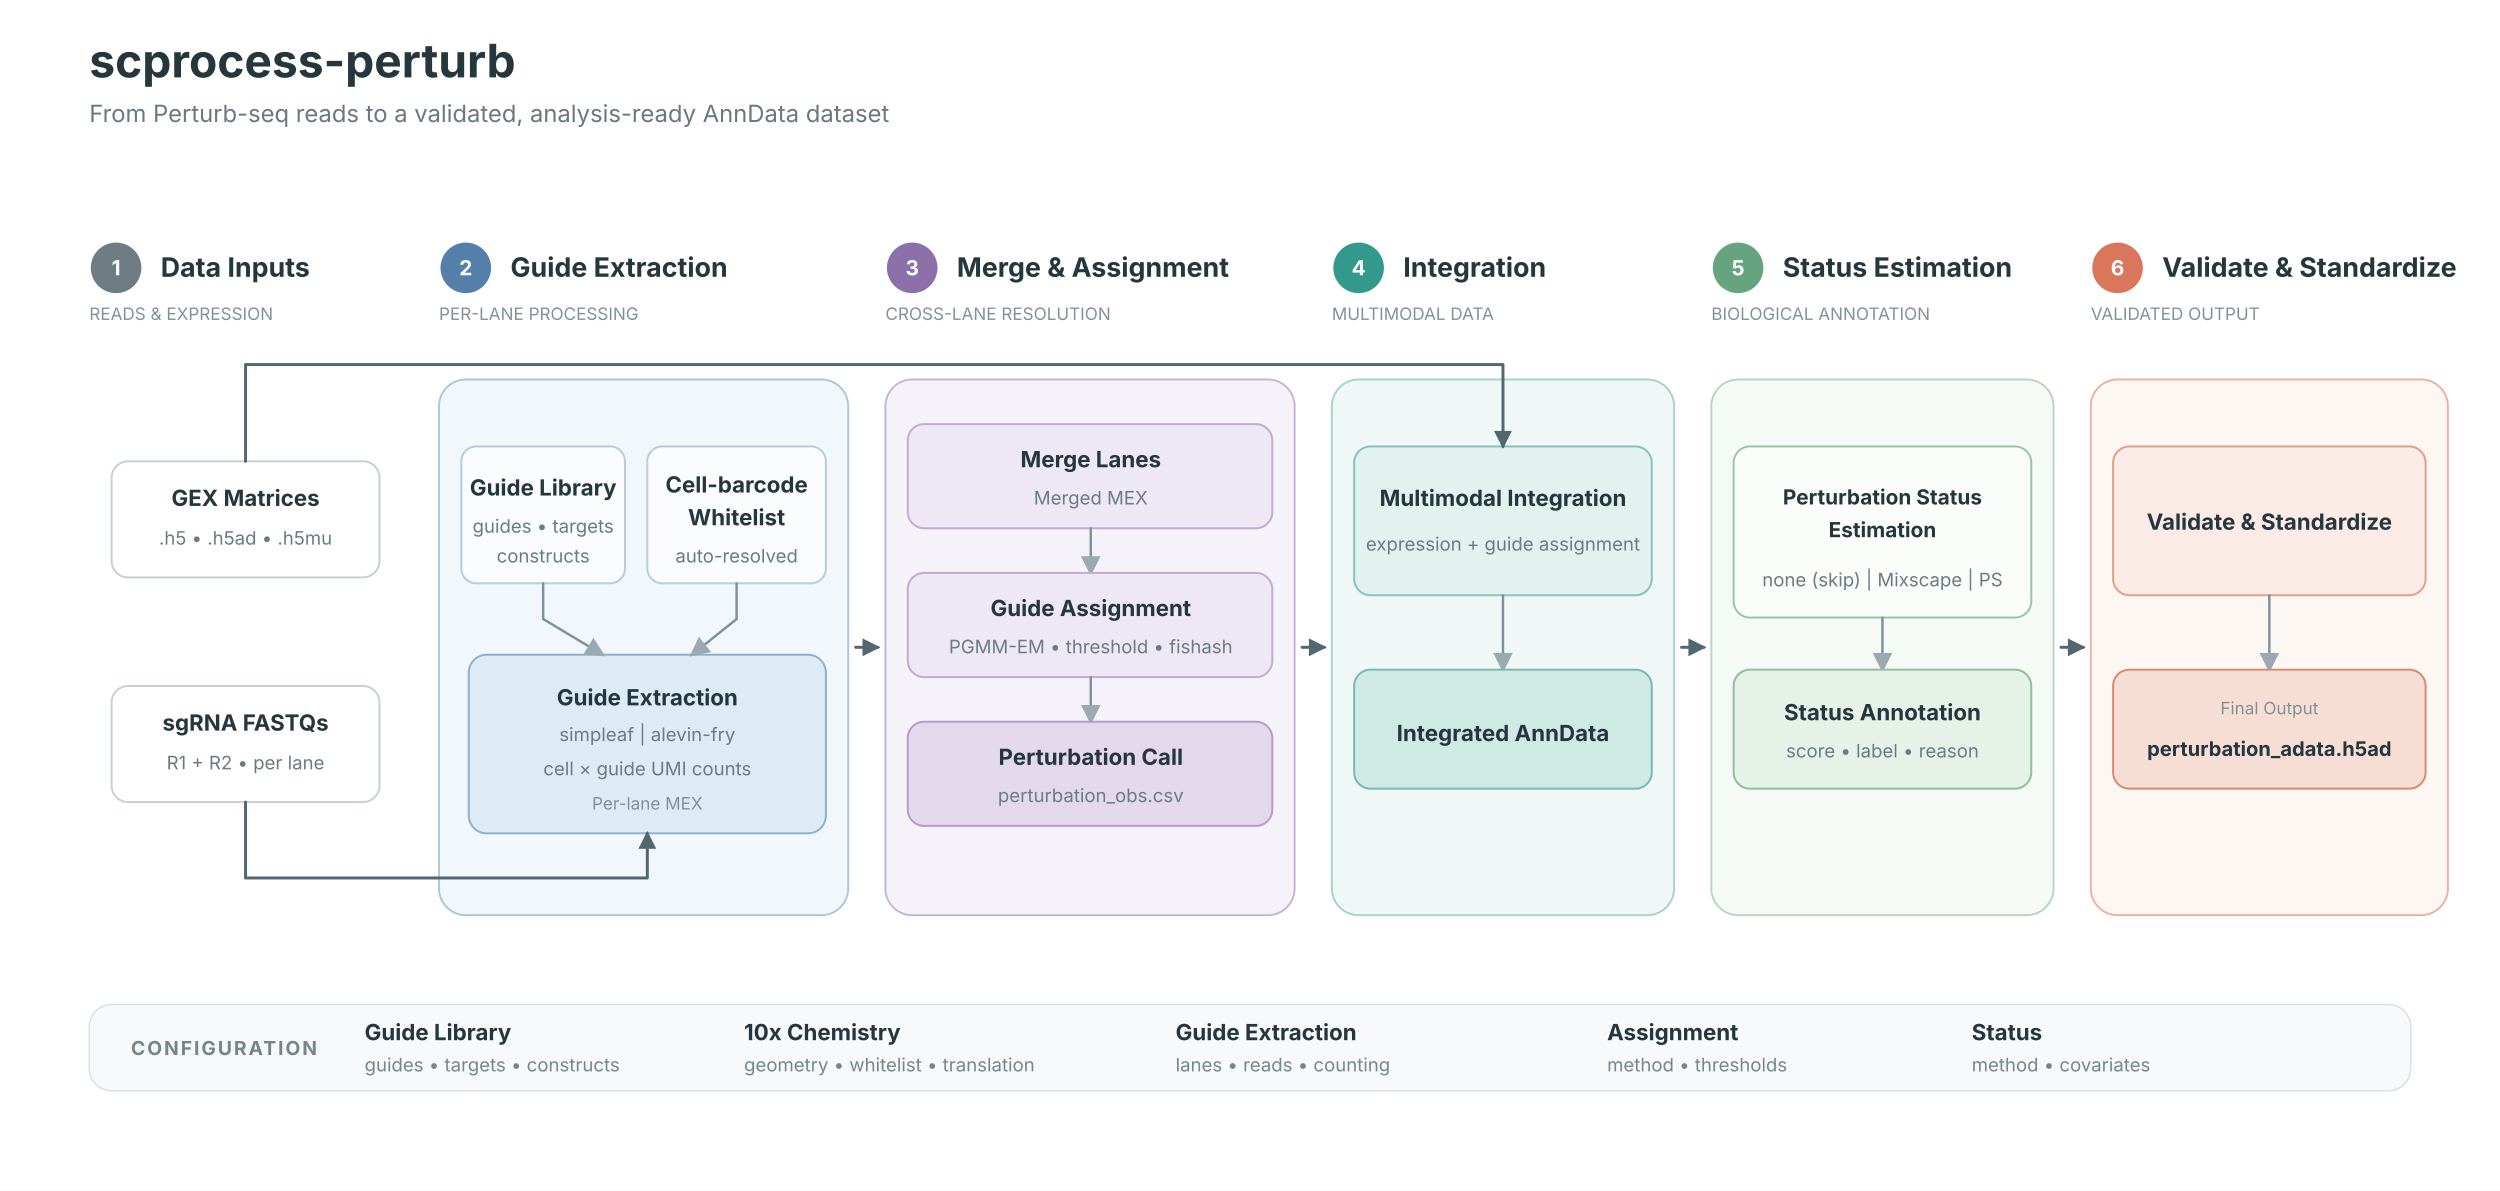
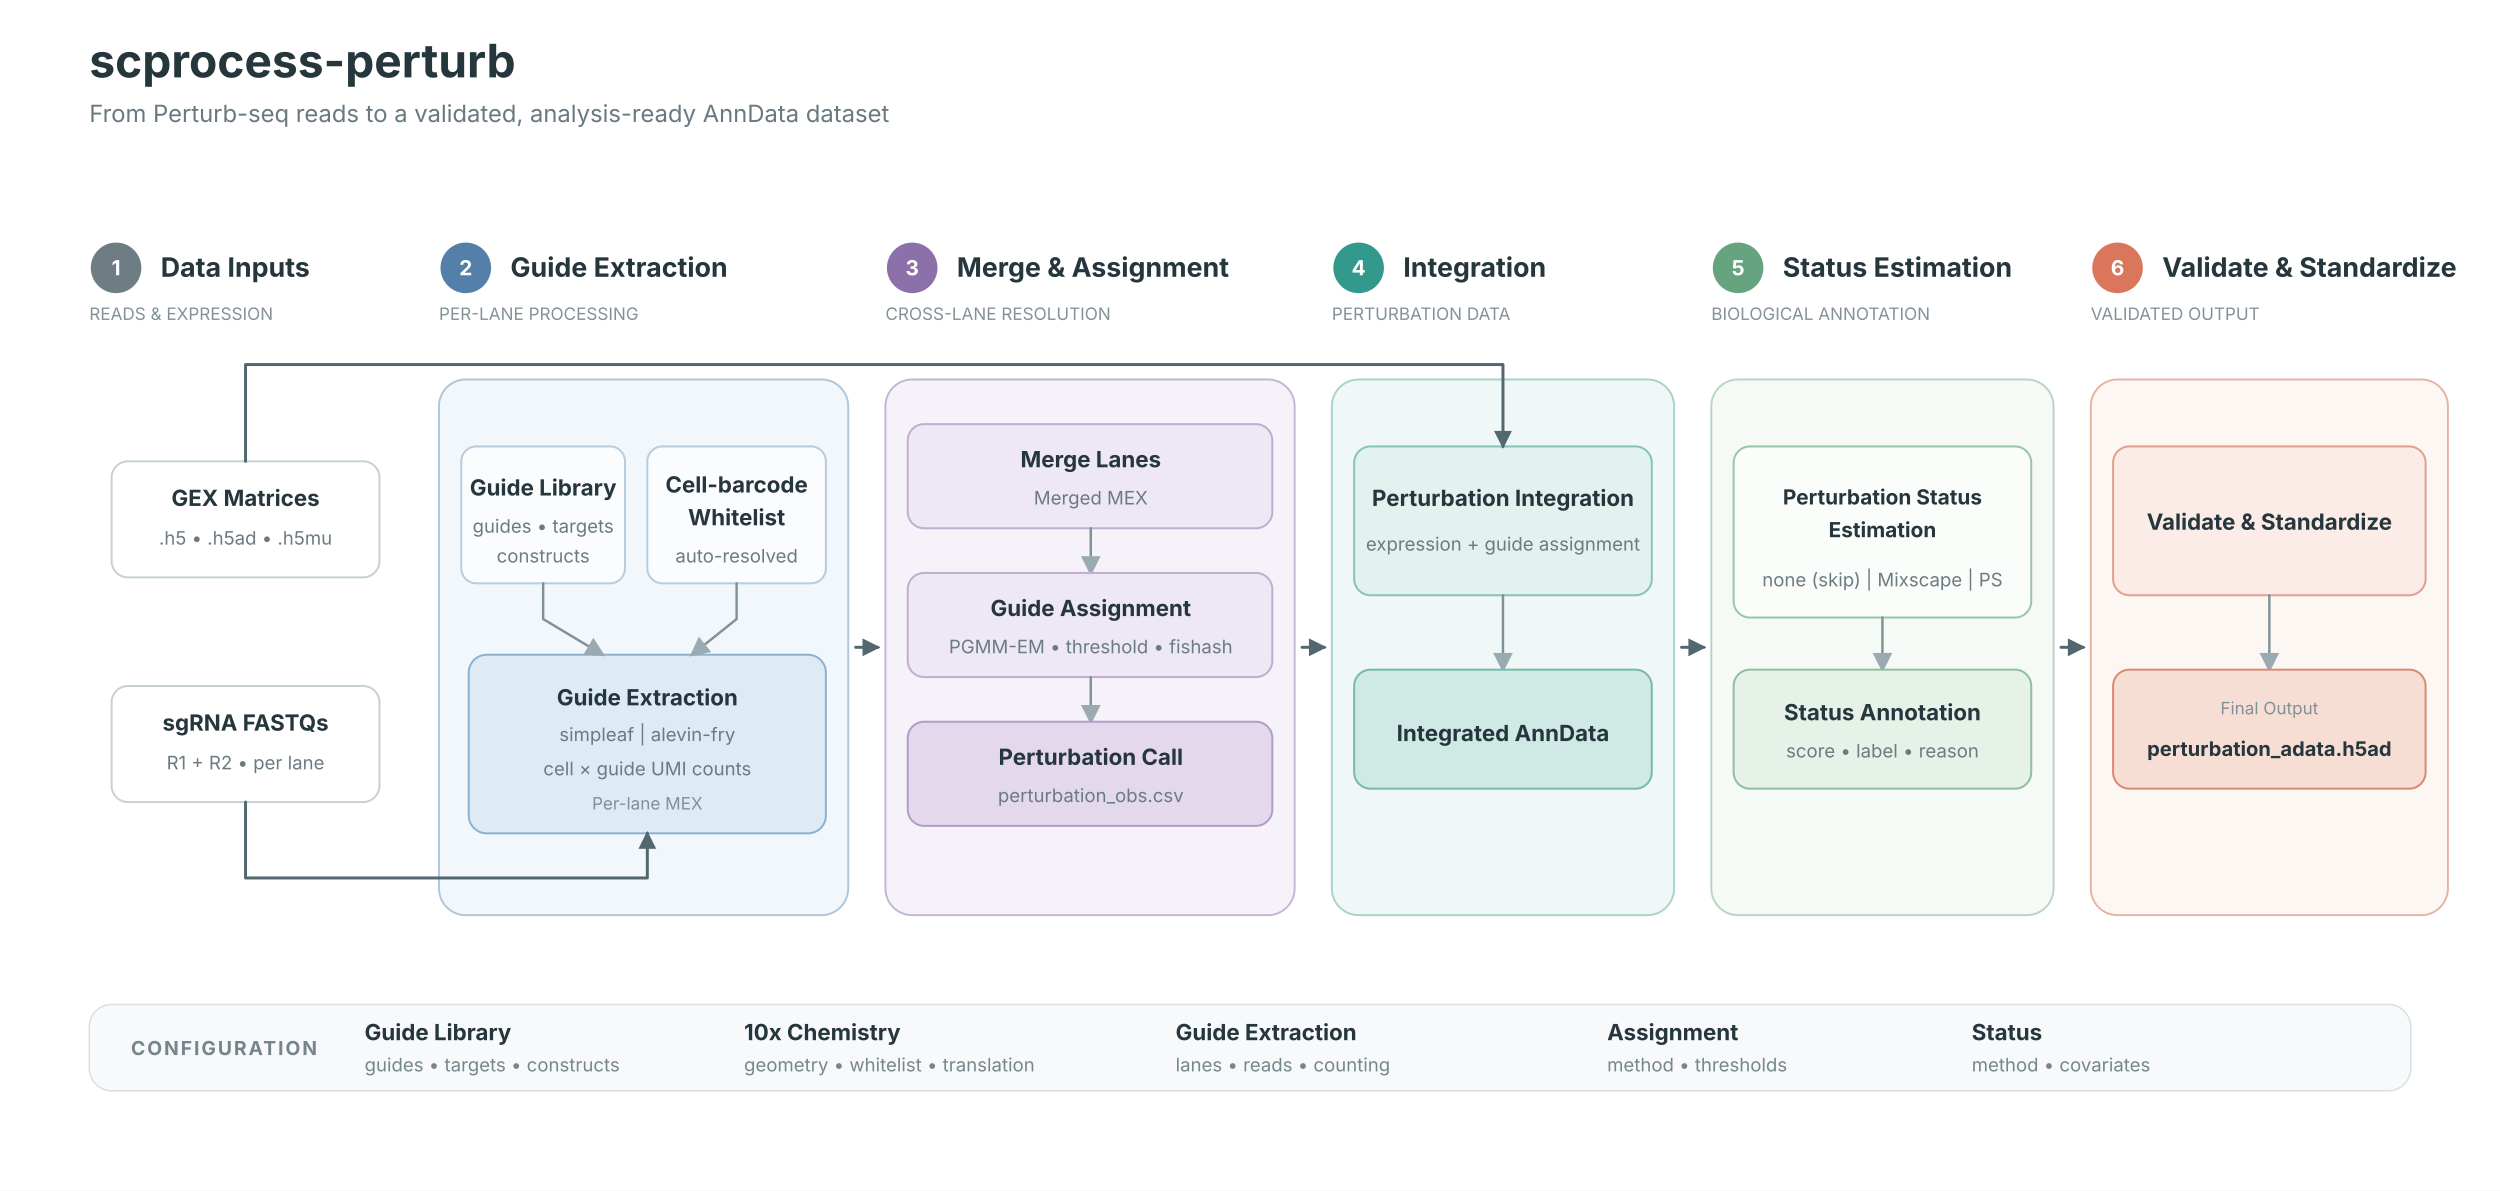
<svg xmlns="http://www.w3.org/2000/svg" width="1680" height="800" viewBox="0 0 1680 800">
  <defs>
    <marker id="arr" markerWidth="6" markerHeight="6" refX="5.2" refY="3" orient="auto" markerUnits="strokeWidth">
      <path d="M0 0L6 3L0 6Z" fill="#53676F" />
    </marker>
    <marker id="arr2" markerWidth="8" markerHeight="8" refX="6.8" refY="4" orient="auto" markerUnits="strokeWidth">
      <path d="M0 0L8 4L0 8Z" fill="#9AAAB0" />
    </marker>
    <style>
    text{font-family:Inter,"Helvetica Neue",Arial,sans-serif;fill:#26363D}.title{font-size:31px;font-weight:700}.subtitle{font-size:16px;fill:#687980}
    .cfg-label{font-size:13px;font-weight:700;letter-spacing:1.3px;fill:#74858C}.cfg-item{font-size:15px;font-weight:650}.cfg-note{font-size:12.5px;fill:#75868D}
    .stage-title{font-size:18px;font-weight:700}.stage-sub{font-size:11.5px;fill:#829198}.num{font-size:14px;font-weight:700;fill:#fff}
    .node-title{font-size:15px;font-weight:700}.node-sub{font-size:12.5px;fill:#6A7B82}.artifact-sub{font-size:11.5px;fill:#819097}
    .card{stroke-width:1.3}.node{stroke-width:1.35}.primary{fill:none;stroke:#53676F;stroke-width:2;stroke-linecap:round;stroke-linejoin:round;marker-end:url(#arr)}
    .inner{fill:none;stroke:#819198;stroke-width:1.65;stroke-linecap:round;stroke-linejoin:round;marker-end:url(#arr2)}
  </style>
  </defs>
  <rect width="1680" height="800" fill="#FFFFFF" />
  <text x="60" y="52" class="title">scprocess-perturb</text>
  <text x="60" y="82" class="subtitle">From Perturb-seq reads to a validated, analysis-ready AnnData dataset</text>
  <g transform="translate(0,-60)">
    <g>
      <circle cx="78" cy="240" r="17" fill="#6E7D83" />
      <text x="78" y="245" text-anchor="middle" class="num">1</text>
      <text x="108" y="246" class="stage-title">Data Inputs</text>
      <text x="60" y="275" class="stage-sub">READS &amp; EXPRESSION</text>
    </g>
    <g>
      <circle cx="313" cy="240" r="17" fill="#547FA9" />
      <text x="313" y="245" text-anchor="middle" class="num">2</text>
      <text x="343" y="246" class="stage-title">Guide Extraction</text>
      <text x="295" y="275" class="stage-sub">PER-LANE PROCESSING</text>
    </g>
    <g>
      <circle cx="613" cy="240" r="17" fill="#8B70AA" />
      <text x="613" y="245" text-anchor="middle" class="num">3</text>
      <text x="643" y="246" class="stage-title">Merge &amp; Assignment</text>
      <text x="595" y="275" class="stage-sub">CROSS-LANE RESOLUTION</text>
    </g>
    <g>
      <circle cx="913" cy="240" r="17" fill="#32998C" />
      <text x="913" y="245" text-anchor="middle" class="num">4</text>
      <text x="943" y="246" class="stage-title">Integration</text>
-       <text x="895" y="275" class="stage-sub">MULTIMODAL DATA</text>
+       <text x="895" y="275" class="stage-sub">PERTURBATION DATA</text>
    </g>
    <g>
      <circle cx="1168" cy="240" r="17" fill="#65A47F" />
      <text x="1168" y="245" text-anchor="middle" class="num">5</text>
      <text x="1198" y="246" class="stage-title">Status Estimation</text>
      <text x="1150" y="275" class="stage-sub">BIOLOGICAL ANNOTATION</text>
    </g>
    <g>
      <circle cx="1423" cy="240" r="17" fill="#D9765B" />
      <text x="1423" y="245" text-anchor="middle" class="num">6</text>
      <text x="1453" y="246" class="stage-title">Validate &amp; Standardize</text>
      <text x="1405" y="275" class="stage-sub">VALIDATED OUTPUT</text>
    </g>
    <rect x="295" y="315" width="275" height="360" rx="18" class="card" fill="#F2F7FB" stroke="#AFC6DA" />
    <rect x="595" y="315" width="275" height="360" rx="18" class="card" fill="#F6F2F9" stroke="#C5B5D5" />
    <rect x="895" y="315" width="230" height="360" rx="18" class="card" fill="#EFF8F6" stroke="#A8D2CB" />
    <rect x="1150" y="315" width="230" height="360" rx="18" class="card" fill="#F5FAF6" stroke="#B8D5C1" />
    <rect x="1405" y="315" width="240" height="360" rx="18" class="card" fill="#FDF7F4" stroke="#E8B2A2" />
    <rect x="75" y="370" width="180" height="78" rx="11" class="node" fill="#fff" stroke="#C6D1D5" />
    <text x="165" y="400" text-anchor="middle" class="node-title">GEX Matrices</text>
    <text x="165" y="426" text-anchor="middle" class="node-sub">.h5 • .h5ad • .h5mu</text>
    <rect x="75" y="521" width="180" height="78" rx="11" class="node" fill="#fff" stroke="#C6D1D5" />
    <text x="165" y="551" text-anchor="middle" class="node-title">sgRNA FASTQs</text>
    <text x="165" y="577" text-anchor="middle" class="node-sub">R1 + R2 • per lane</text>
    <rect x="310" y="360" width="110" height="92" rx="10" class="node" fill="#FAFCFE" stroke="#B8CCDC" />
    <text x="365" y="393" text-anchor="middle" class="node-title">Guide Library</text>
    <text x="365" y="418" text-anchor="middle" class="node-sub">guides • targets</text>
    <text x="365" y="438" text-anchor="middle" class="node-sub">constructs</text>
    <rect x="435" y="360" width="120" height="92" rx="10" class="node" fill="#FAFCFE" stroke="#B8CCDC" />
    <text x="495" y="391" text-anchor="middle" class="node-title">Cell-barcode</text>
    <text x="495" y="413" text-anchor="middle" class="node-title">Whitelist</text>
    <text x="495" y="438" text-anchor="middle" class="node-sub">auto-resolved</text>
    <rect x="315" y="500" width="240" height="120" rx="12" class="node" fill="#DCEBF5" stroke="#8EB2CE" />
    <text x="435" y="534" text-anchor="middle" class="node-title">Guide Extraction</text>
    <text x="435" y="558" text-anchor="middle" class="node-sub">simpleaf | alevin-fry</text>
    <text x="435" y="581" text-anchor="middle" class="node-sub">cell × guide UMI counts</text>
    <text x="435" y="604" text-anchor="middle" class="artifact-sub">Per-lane MEX</text>
    <path d="M365 452V476L405 500" class="inner" />
    <path d="M495 452V476L465 500" class="inner" />
    <rect x="610" y="345" width="245" height="70" rx="11" class="node" fill="#EEE7F4" stroke="#BFAED0" />
    <text x="733" y="374" text-anchor="middle" class="node-title">Merge Lanes</text>
    <text x="733" y="399" text-anchor="middle" class="node-sub">Merged MEX</text>
    <path d="M733 415V445" class="inner" />
    <rect x="610" y="445" width="245" height="70" rx="11" class="node" fill="#EEE7F4" stroke="#BFAED0" />
    <text x="733" y="474" text-anchor="middle" class="node-title">Guide Assignment</text>
    <text x="733" y="499" text-anchor="middle" class="node-sub">PGMM-EM • threshold • fishash</text>
    <path d="M733 515V545" class="inner" />
    <rect x="610" y="545" width="245" height="70" rx="11" class="node" fill="#E3D8EC" stroke="#B49CC9" />
    <text x="733" y="574" text-anchor="middle" class="node-title">Perturbation Call</text>
    <text x="733" y="599" text-anchor="middle" class="node-sub">perturbation_obs.csv</text>
    <rect x="910" y="360" width="200" height="100" rx="11" class="node" fill="#E1F2EF" stroke="#88C3B9" />
-     <text x="1010" y="400" text-anchor="middle" class="node-title">Multimodal Integration</text>
+     <text x="1010" y="400" text-anchor="middle" class="node-title">Perturbation Integration</text>
    <text x="1010" y="430" text-anchor="middle" class="node-sub">expression + guide assignment</text>
    <path d="M1010 460V510" class="inner" />
    <rect x="910" y="510" width="200" height="80" rx="11" class="node" fill="#CFE9E4" stroke="#78B9AE" />
    <text x="1010" y="558" text-anchor="middle" class="node-title">Integrated AnnData</text>
    <rect x="1165" y="360" width="200" height="115" rx="11" class="node" fill="#FBFDFB" stroke="#99C5A8" />
    <text x="1265" y="399" text-anchor="middle" font-size="14" font-weight="700">Perturbation Status</text>
    <text x="1265" y="421" text-anchor="middle" font-size="14" font-weight="700">Estimation</text>
    <text x="1265" y="454" text-anchor="middle" class="node-sub">none (skip) | Mixscape | PS</text>
    <path d="M1265 475V510" class="inner" />
    <rect x="1165" y="510" width="200" height="80" rx="11" class="node" fill="#E6F2E8" stroke="#91BDA0" />
    <text x="1265" y="544" text-anchor="middle" class="node-title">Status Annotation</text>
    <text x="1265" y="569" text-anchor="middle" class="node-sub">score • label • reason</text>
    <rect x="1420" y="360" width="210" height="100" rx="11" class="node" fill="#FBECE7" stroke="#E1A08D" />
    <text x="1525" y="416" text-anchor="middle" class="node-title">Validate &amp; Standardize</text>
    <path d="M1525 460V510" class="inner" />
    <rect x="1420" y="510" width="210" height="80" rx="11" class="node" fill="#F7DED5" stroke="#D98A72" />
    <text x="1525" y="540" text-anchor="middle" class="artifact-sub">Final Output</text>
    <text x="1525" y="568" text-anchor="middle" font-size="13.5" font-weight="700" fill="#9E4E39">perturbation_adata.h5ad</text>
    <path d="M575 495H590" class="primary" />
    <path d="M875 495H890" class="primary" />
    <path d="M1130 495H1145" class="primary" />
    <path d="M1385 495H1400" class="primary" />
    <path d="M165 370V305H1010V360" class="primary" />
    <path d="M165 599V650H435V620" class="primary" />
  </g>
  <rect x="60" y="675" width="1560" height="58" rx="15" fill="#F7F9FA" stroke="#D7E0E3" />
  <text x="88" y="709" class="cfg-label">CONFIGURATION</text>
  <text x="245" y="699" class="cfg-item">Guide Library</text>
  <text x="245" y="720" class="cfg-note">guides • targets • constructs</text>
  <text x="500" y="699" class="cfg-item">10x Chemistry</text>
  <text x="500" y="720" class="cfg-note">geometry • whitelist • translation</text>
  <text x="790" y="699" class="cfg-item">Guide Extraction</text>
  <text x="790" y="720" class="cfg-note">lanes • reads • counting</text>
  <text x="1080" y="699" class="cfg-item">Assignment</text>
  <text x="1080" y="720" class="cfg-note">method • thresholds</text>
  <text x="1325" y="699" class="cfg-item">Status</text>
  <text x="1325" y="720" class="cfg-note">method • covariates</text>
</svg>
